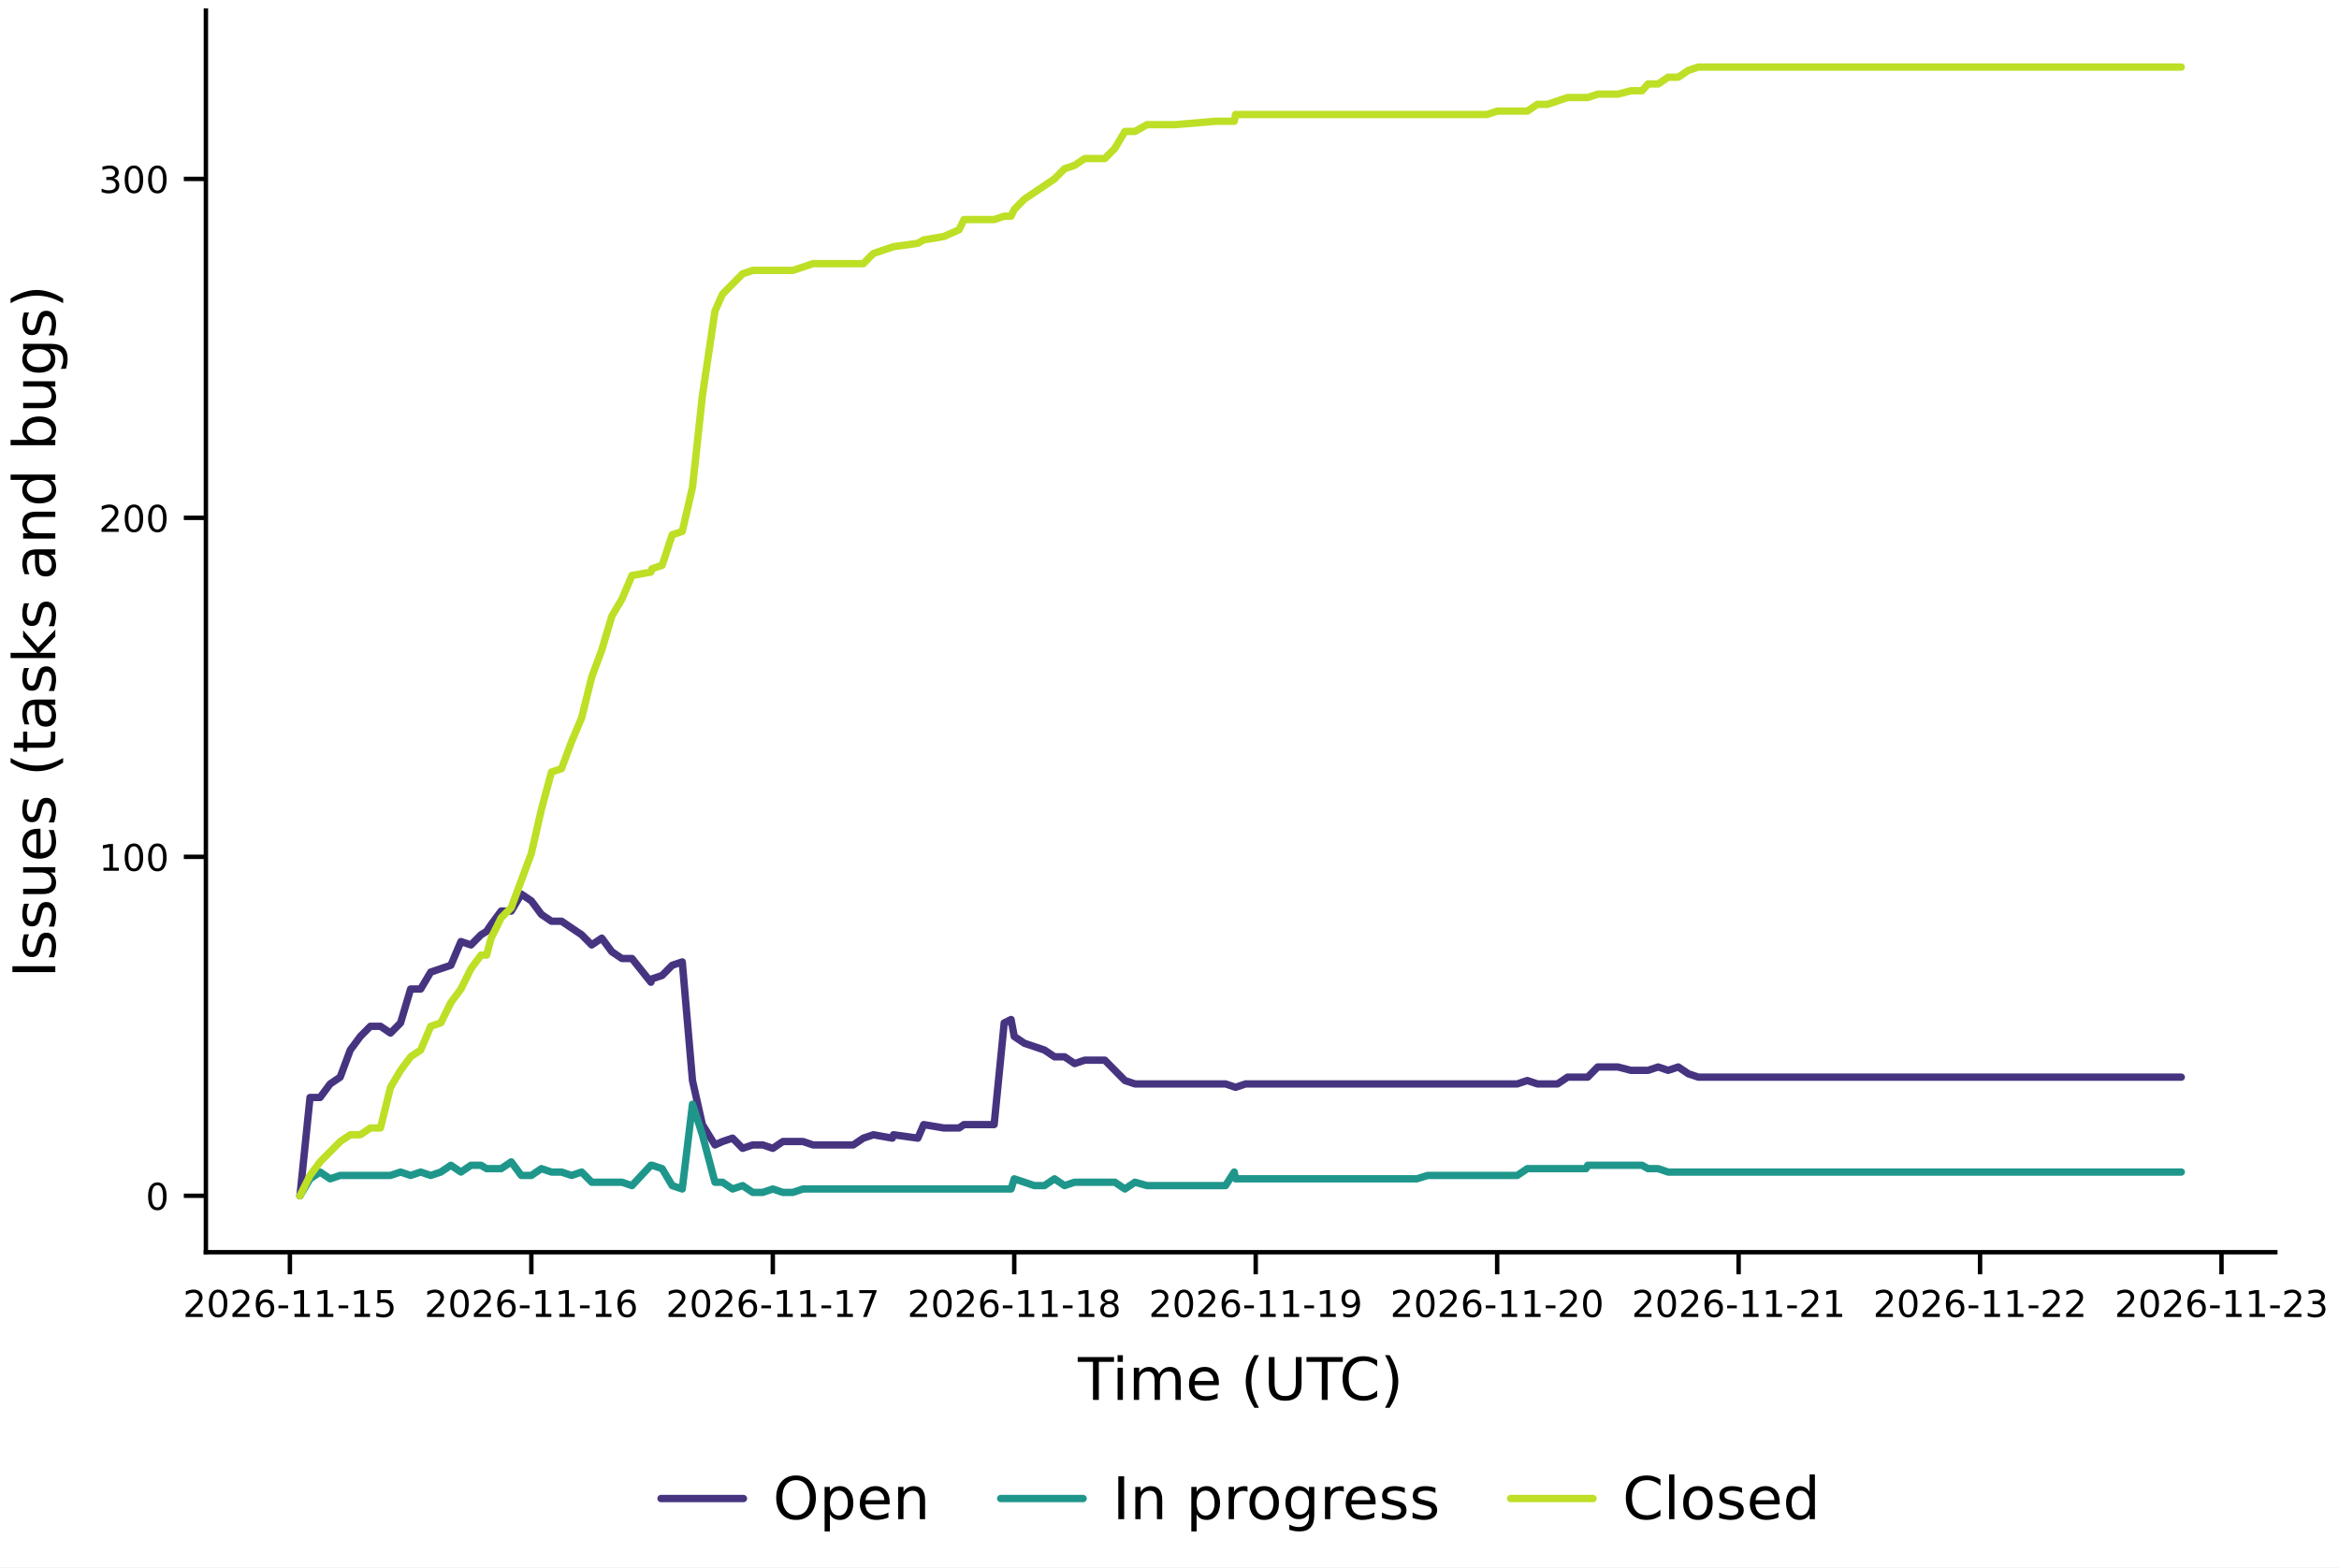
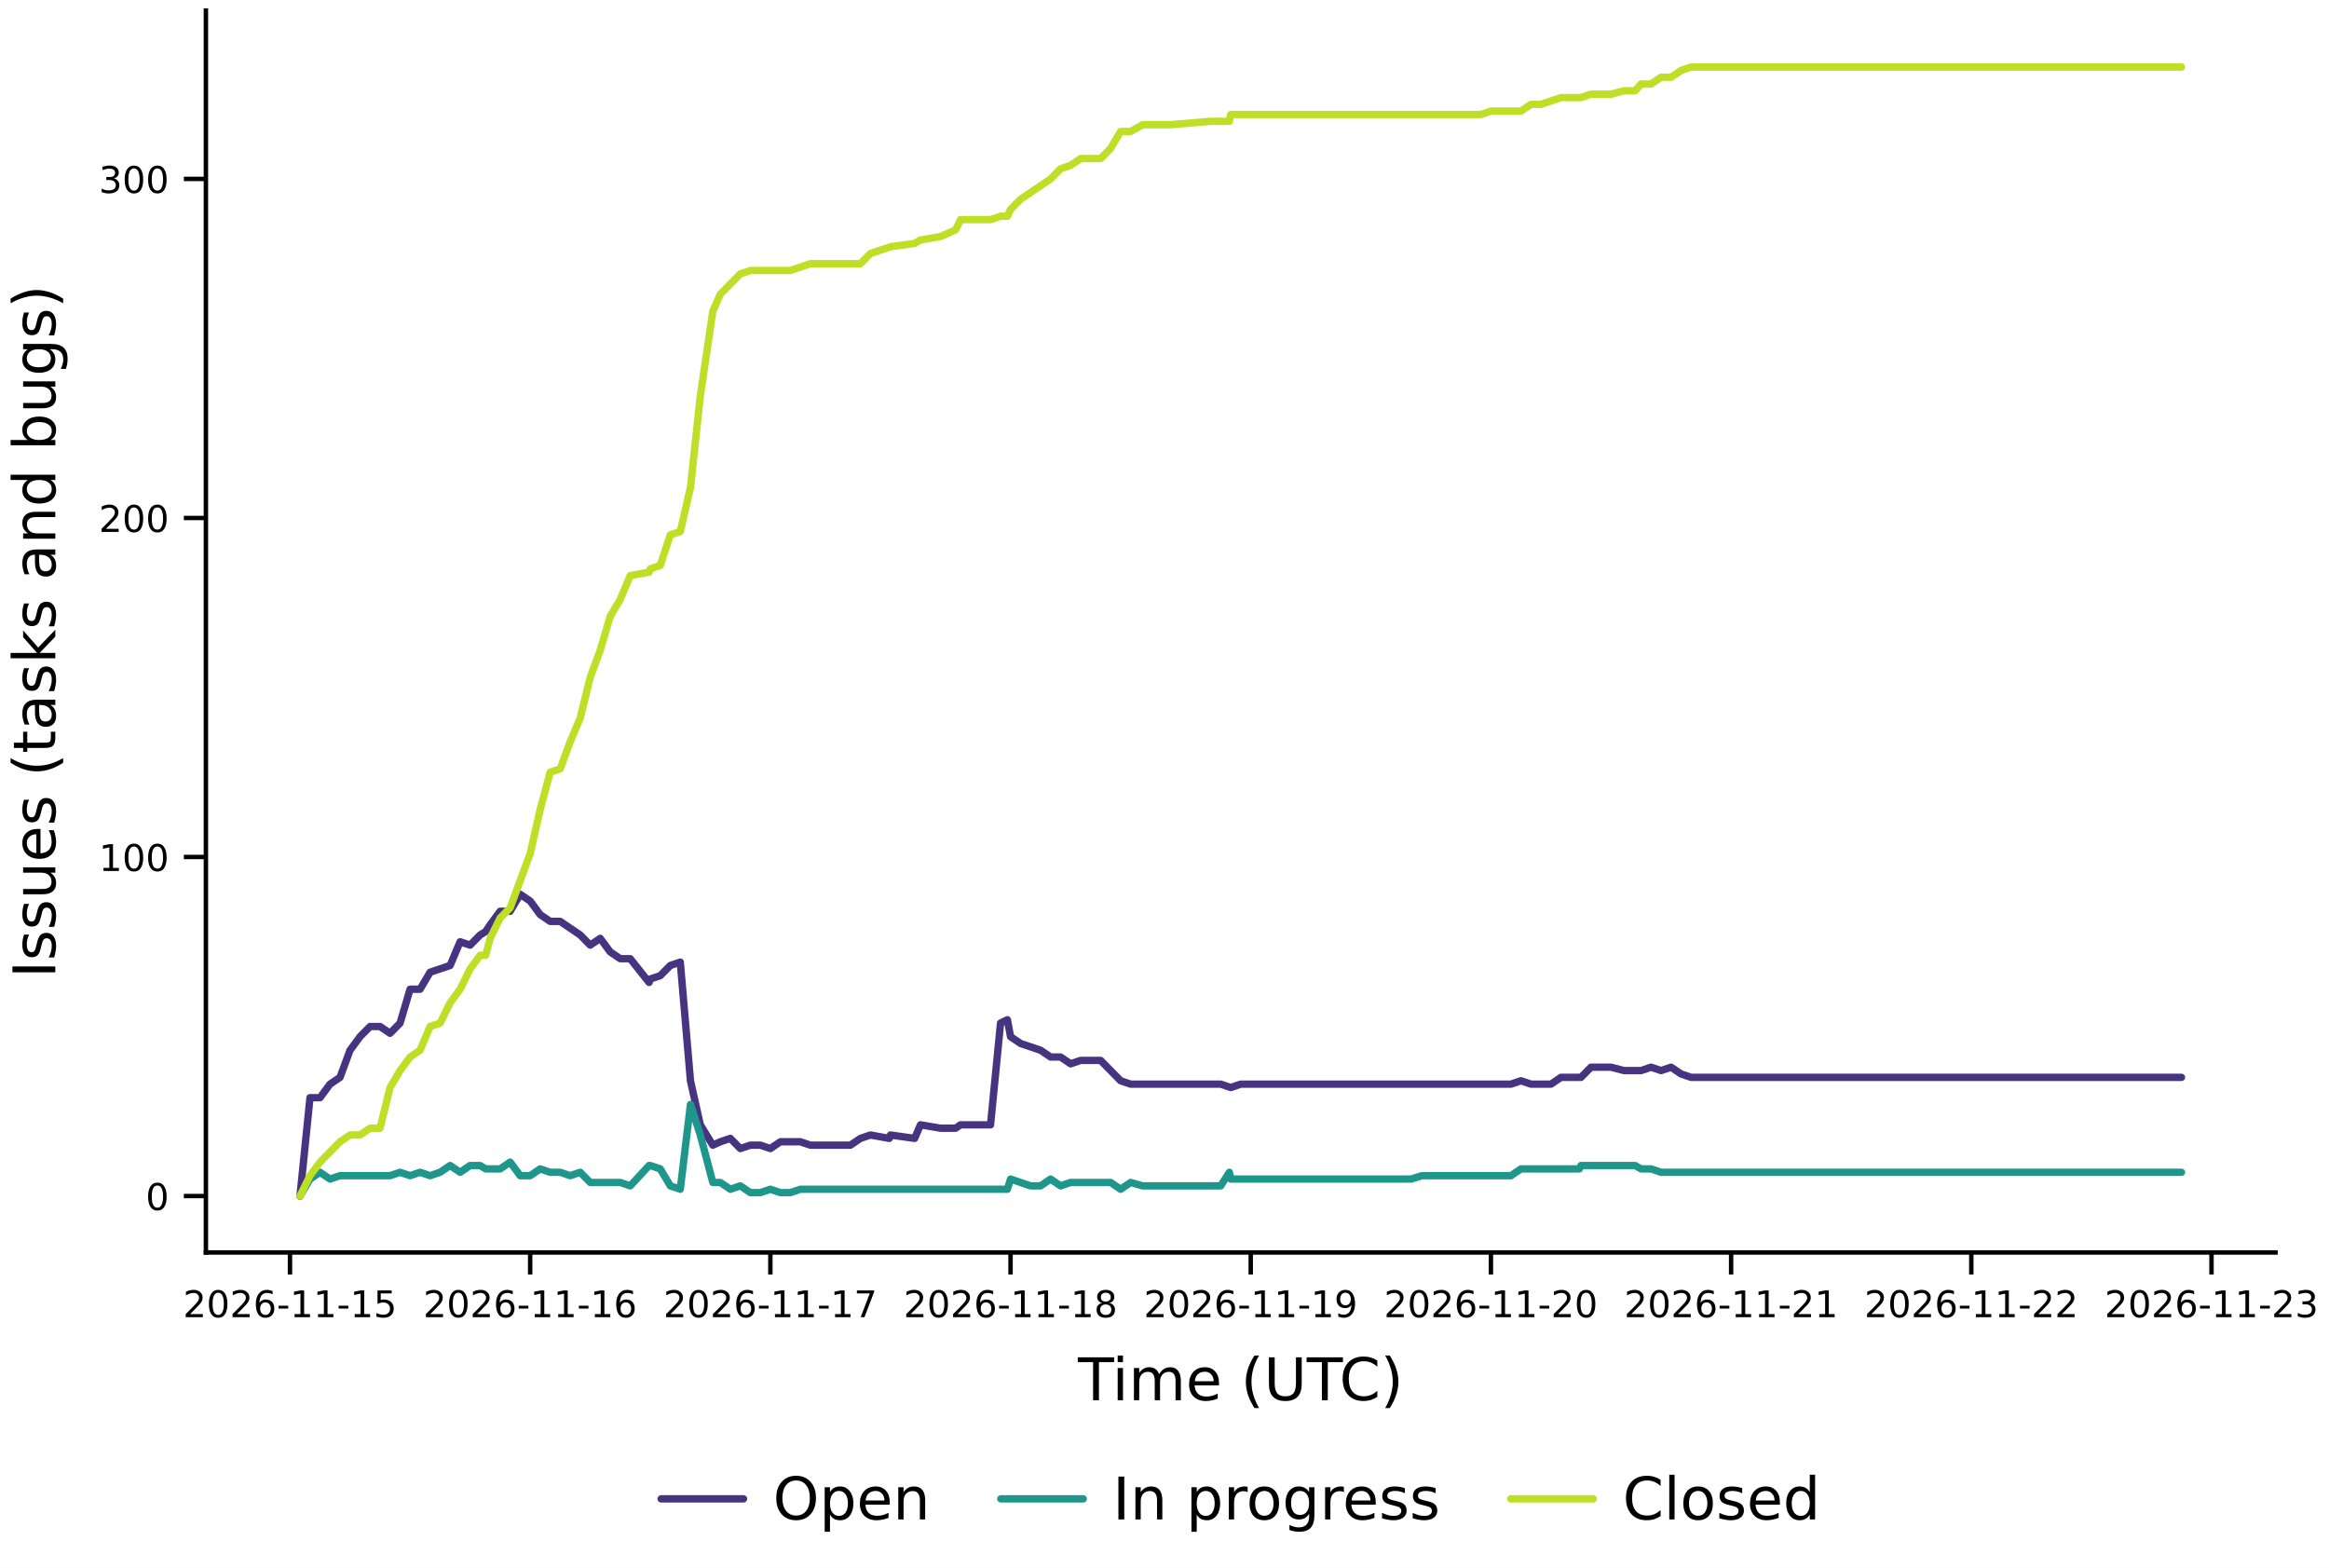
- <svg xmlns="http://www.w3.org/2000/svg" xmlns:xlink="http://www.w3.org/1999/xlink" width="317.909pt" height="213.046pt" viewBox="0 0 317.909 213.046" version="1.1">
+ <svg xmlns="http://www.w3.org/2000/svg" xmlns:xlink="http://www.w3.org/1999/xlink" width="316.52pt" height="213.046pt" viewBox="0 0 316.52 213.046" version="1.1">
  <defs>
    <style type="text/css">*{stroke-linejoin: round; stroke-linecap: butt}</style>
  </defs>
  <g id="figure_1">
    <g id="patch_1">
-       <path d="M 0 213.046  L 317.909 213.046  L 317.909 0  L 0 0  z " style="fill: #ffffff" />
+       <path d="M 0 213.046  L 316.52 213.046  L 316.52 0  L 0 0  z " style="fill: #ffffff" />
    </g>
    <g id="axes_1">
      <g id="patch_2">
        <path d="M 27.984 170.203  L 309.256 170.203  L 309.256 1.44  L 27.984 1.44  z " style="fill: #ffffff" />
      </g>
      <g id="matplotlib.axis_1">
        <g id="xtick_1">
          <g id="line2d_1">
            <defs>
-               <path id="m80d888da81" d="M 0 0  L 0 3  " style="stroke: #000000; stroke-width: 0.6" />
+               <path id="mcce5bab33a" d="M 0 0  L 0 3  " style="stroke: #000000; stroke-width: 0.6" />
            </defs>
            <g>
-               <use xlink:href="#m80d888da81" x="39.402" y="170.203" style="stroke: #000000; stroke-width: 0.6" />
+               <use xlink:href="#mcce5bab33a" x="39.409" y="170.203" style="stroke: #000000; stroke-width: 0.6" />
            </g>
          </g>
          <g id="text_1">
-             <text style="font-size: 5px; font-family: 'DejaVu Sans', sans-serif; text-anchor: middle" x="39.402" y="179.002" transform="rotate(-0 39.40205 179.0017)">2026-11-15</text>
+             <text style="font-size: 5px; font-family: 'DejaVu Sans', sans-serif; text-anchor: middle" x="39.409" y="179.002" transform="rotate(-0 39.40933 179.0017)">2026-11-15</text>
          </g>
        </g>
        <g id="xtick_2">
          <g id="line2d_2">
            <g>
-               <use xlink:href="#m80d888da81" x="72.219" y="170.203" style="stroke: #000000; stroke-width: 0.6" />
+               <use xlink:href="#mcce5bab33a" x="72.052" y="170.203" style="stroke: #000000; stroke-width: 0.6" />
            </g>
          </g>
          <g id="text_2">
-             <text style="font-size: 5px; font-family: 'DejaVu Sans', sans-serif; text-anchor: middle" x="72.219" y="179.002" transform="rotate(-0 72.21934 179.0017)">2026-11-16</text>
+             <text style="font-size: 5px; font-family: 'DejaVu Sans', sans-serif; text-anchor: middle" x="72.052" y="179.002" transform="rotate(-0 72.05205 179.0017)">2026-11-16</text>
          </g>
        </g>
        <g id="xtick_3">
          <g id="line2d_3">
            <g>
-               <use xlink:href="#m80d888da81" x="105.037" y="170.203" style="stroke: #000000; stroke-width: 0.6" />
+               <use xlink:href="#mcce5bab33a" x="104.695" y="170.203" style="stroke: #000000; stroke-width: 0.6" />
            </g>
          </g>
          <g id="text_3">
-             <text style="font-size: 5px; font-family: 'DejaVu Sans', sans-serif; text-anchor: middle" x="105.037" y="179.002" transform="rotate(-0 105.0366 179.0017)">2026-11-17</text>
+             <text style="font-size: 5px; font-family: 'DejaVu Sans', sans-serif; text-anchor: middle" x="104.695" y="179.002" transform="rotate(-0 104.6948 179.0017)">2026-11-17</text>
          </g>
        </g>
        <g id="xtick_4">
          <g id="line2d_4">
            <g>
-               <use xlink:href="#m80d888da81" x="137.854" y="170.203" style="stroke: #000000; stroke-width: 0.6" />
+               <use xlink:href="#mcce5bab33a" x="137.337" y="170.203" style="stroke: #000000; stroke-width: 0.6" />
            </g>
          </g>
          <g id="text_4">
-             <text style="font-size: 5px; font-family: 'DejaVu Sans', sans-serif; text-anchor: middle" x="137.854" y="179.002" transform="rotate(-0 137.8539 179.0017)">2026-11-18</text>
+             <text style="font-size: 5px; font-family: 'DejaVu Sans', sans-serif; text-anchor: middle" x="137.337" y="179.002" transform="rotate(-0 137.3375 179.0017)">2026-11-18</text>
          </g>
        </g>
        <g id="xtick_5">
          <g id="line2d_5">
            <g>
-               <use xlink:href="#m80d888da81" x="170.671" y="170.203" style="stroke: #000000; stroke-width: 0.6" />
+               <use xlink:href="#mcce5bab33a" x="169.98" y="170.203" style="stroke: #000000; stroke-width: 0.6" />
            </g>
          </g>
          <g id="text_5">
-             <text style="font-size: 5px; font-family: 'DejaVu Sans', sans-serif; text-anchor: middle" x="170.671" y="179.002" transform="rotate(-0 170.6712 179.0017)">2026-11-19</text>
+             <text style="font-size: 5px; font-family: 'DejaVu Sans', sans-serif; text-anchor: middle" x="169.98" y="179.002" transform="rotate(-0 169.9802 179.0017)">2026-11-19</text>
          </g>
        </g>
        <g id="xtick_6">
          <g id="line2d_6">
            <g>
-               <use xlink:href="#m80d888da81" x="203.488" y="170.203" style="stroke: #000000; stroke-width: 0.6" />
+               <use xlink:href="#mcce5bab33a" x="202.623" y="170.203" style="stroke: #000000; stroke-width: 0.6" />
            </g>
          </g>
          <g id="text_6">
-             <text style="font-size: 5px; font-family: 'DejaVu Sans', sans-serif; text-anchor: middle" x="203.488" y="179.002" transform="rotate(-0 203.4885 179.0017)">2026-11-20</text>
+             <text style="font-size: 5px; font-family: 'DejaVu Sans', sans-serif; text-anchor: middle" x="202.623" y="179.002" transform="rotate(-0 202.6229 179.0017)">2026-11-20</text>
          </g>
        </g>
        <g id="xtick_7">
          <g id="line2d_7">
            <g>
-               <use xlink:href="#m80d888da81" x="236.306" y="170.203" style="stroke: #000000; stroke-width: 0.6" />
+               <use xlink:href="#mcce5bab33a" x="235.266" y="170.203" style="stroke: #000000; stroke-width: 0.6" />
            </g>
          </g>
          <g id="text_7">
-             <text style="font-size: 5px; font-family: 'DejaVu Sans', sans-serif; text-anchor: middle" x="236.306" y="179.002" transform="rotate(-0 236.3057 179.0017)">2026-11-21</text>
+             <text style="font-size: 5px; font-family: 'DejaVu Sans', sans-serif; text-anchor: middle" x="235.266" y="179.002" transform="rotate(-0 235.2657 179.0017)">2026-11-21</text>
          </g>
        </g>
        <g id="xtick_8">
          <g id="line2d_8">
            <g>
-               <use xlink:href="#m80d888da81" x="269.123" y="170.203" style="stroke: #000000; stroke-width: 0.6" />
+               <use xlink:href="#mcce5bab33a" x="267.908" y="170.203" style="stroke: #000000; stroke-width: 0.6" />
            </g>
          </g>
          <g id="text_8">
-             <text style="font-size: 5px; font-family: 'DejaVu Sans', sans-serif; text-anchor: middle" x="269.123" y="179.002" transform="rotate(-0 269.123 179.0017)">2026-11-22</text>
+             <text style="font-size: 5px; font-family: 'DejaVu Sans', sans-serif; text-anchor: middle" x="267.908" y="179.002" transform="rotate(-0 267.9084 179.0017)">2026-11-22</text>
          </g>
        </g>
        <g id="xtick_9">
          <g id="line2d_9">
            <g>
-               <use xlink:href="#m80d888da81" x="301.94" y="170.203" style="stroke: #000000; stroke-width: 0.6" />
+               <use xlink:href="#mcce5bab33a" x="300.551" y="170.203" style="stroke: #000000; stroke-width: 0.6" />
            </g>
          </g>
          <g id="text_9">
-             <text style="font-size: 5px; font-family: 'DejaVu Sans', sans-serif; text-anchor: middle" x="301.94" y="179.002" transform="rotate(-0 301.9403 179.0017)">2026-11-23</text>
+             <text style="font-size: 5px; font-family: 'DejaVu Sans', sans-serif; text-anchor: middle" x="300.551" y="179.002" transform="rotate(-0 300.5511 179.0017)">2026-11-23</text>
          </g>
        </g>
        <g id="text_10">
          <text style="font-size: 8px; font-family: 'DejaVu Sans', sans-serif; text-anchor: middle" x="168.62" y="190.282" transform="rotate(-0 168.6201 190.2816)">Time (UTC)</text>
        </g>
      </g>
      <g id="matplotlib.axis_2">
        <g id="ytick_1">
          <g id="line2d_10">
            <defs>
-               <path id="md51e84c6fa" d="M 0 0  L -3 0  " style="stroke: #000000; stroke-width: 0.6" />
+               <path id="m7599e99169" d="M 0 0  L -3 0  " style="stroke: #000000; stroke-width: 0.6" />
            </defs>
            <g>
-               <use xlink:href="#md51e84c6fa" x="27.984" y="162.532" style="stroke: #000000; stroke-width: 0.6" />
+               <use xlink:href="#m7599e99169" x="27.984" y="162.532" style="stroke: #000000; stroke-width: 0.6" />
            </g>
          </g>
          <g id="text_11">
            <text style="font-size: 5px; font-family: 'DejaVu Sans', sans-serif; text-anchor: end" x="22.984" y="164.431" transform="rotate(-0 22.98438 164.4312)">0</text>
          </g>
        </g>
        <g id="ytick_2">
          <g id="line2d_11">
            <g>
-               <use xlink:href="#md51e84c6fa" x="27.984" y="116.46" style="stroke: #000000; stroke-width: 0.6" />
+               <use xlink:href="#m7599e99169" x="27.984" y="116.46" style="stroke: #000000; stroke-width: 0.6" />
            </g>
          </g>
          <g id="text_12">
            <text style="font-size: 5px; font-family: 'DejaVu Sans', sans-serif; text-anchor: end" x="22.984" y="118.359" transform="rotate(-0 22.98438 118.3589)">100</text>
          </g>
        </g>
        <g id="ytick_3">
          <g id="line2d_12">
            <g>
-               <use xlink:href="#md51e84c6fa" x="27.984" y="70.387" style="stroke: #000000; stroke-width: 0.6" />
+               <use xlink:href="#m7599e99169" x="27.984" y="70.387" style="stroke: #000000; stroke-width: 0.6" />
            </g>
          </g>
          <g id="text_13">
            <text style="font-size: 5px; font-family: 'DejaVu Sans', sans-serif; text-anchor: end" x="22.984" y="72.287" transform="rotate(-0 22.98438 72.28662)">200</text>
          </g>
        </g>
        <g id="ytick_4">
          <g id="line2d_13">
            <g>
-               <use xlink:href="#md51e84c6fa" x="27.984" y="24.315" style="stroke: #000000; stroke-width: 0.6" />
+               <use xlink:href="#m7599e99169" x="27.984" y="24.315" style="stroke: #000000; stroke-width: 0.6" />
            </g>
          </g>
          <g id="text_14">
            <text style="font-size: 5px; font-family: 'DejaVu Sans', sans-serif; text-anchor: end" x="22.984" y="26.214" transform="rotate(-0 22.98438 26.21431)">300</text>
          </g>
        </g>
        <g id="text_15">
          <text style="font-size: 8px; font-family: 'DejaVu Sans', sans-serif; text-anchor: middle" x="7.519" y="85.821" transform="rotate(-90 7.51875 85.82143)">Issues (tasks and bugs)</text>
        </g>
      </g>
      <g id="line2d_14">
-         <path d="M 40.769 162.532  L 42.137 149.171  L 43.504 149.171  L 44.872 147.328  L 46.239 146.407  L 47.606 142.721  L 48.974 140.878  L 50.341 139.496  L 51.709 139.496  L 53.076 140.417  L 54.443 139.035  L 55.811 134.428  L 57.178 134.428  L 58.545 132.124  L 61.28 131.203  L 62.648 127.978  L 64.015 128.438  L 65.382 127.056  L 66.134 126.595  L 66.75 125.674  L 68.117 123.831  L 69.485 123.831  L 70.852 121.527  L 72.219 122.449  L 73.587 124.292  L 74.954 125.213  L 76.321 125.213  L 79.056 127.056  L 80.424 128.438  L 81.791 127.517  L 83.158 129.36  L 84.526 130.281  L 85.893 130.281  L 88.468 133.506  L 88.628 133.046  L 89.995 132.585  L 91.363 131.203  L 92.73 130.742  L 94.12 146.867  L 95.465 152.857  L 97.174 155.621  L 98.2 155.16  L 99.567 154.7  L 100.934 156.082  L 102.302 155.621  L 103.669 155.621  L 105.037 156.082  L 106.404 155.16  L 109.139 155.16  L 110.506 155.621  L 115.976 155.621  L 117.343 154.7  L 118.71 154.239  L 121.286 154.7  L 121.445 154.239  L 124.75 154.7  L 125.547 152.857  L 128.282 153.317  L 130.356 153.317  L 131.017 152.857  L 135.119 152.857  L 136.487 139.035  L 137.421 138.574  L 137.854 140.878  L 139.221 141.799  L 141.956 142.721  L 143.323 143.642  L 144.691 143.642  L 146.058 144.564  L 147.426 144.103  L 150.16 144.103  L 152.895 146.867  L 154.263 147.328  L 166.569 147.328  L 167.936 147.789  L 169.304 147.328  L 206.223 147.328  L 207.591 146.867  L 208.958 147.328  L 211.693 147.328  L 213.06 146.407  L 215.795 146.407  L 217.162 145.024  L 219.897 145.024  L 221.675 145.485  L 223.999 145.485  L 225.367 145.024  L 226.734 145.485  L 228.101 145.024  L 229.469 145.946  L 230.836 146.407  L 296.471 146.407  L 296.471 146.407  " clip-path="url(#p6fbc049646)" style="fill: none; stroke: #463480; stroke-linecap: round" />
+         <path d="M 40.769 162.532  L 42.13 149.171  L 43.49 149.171  L 44.85 147.328  L 46.21 146.407  L 47.57 142.721  L 48.93 140.878  L 50.29 139.496  L 51.65 139.496  L 53.01 140.417  L 54.371 139.035  L 55.731 134.428  L 57.091 134.428  L 58.451 132.124  L 61.171 131.203  L 62.531 127.978  L 63.891 128.438  L 65.251 127.056  L 66 126.595  L 66.612 125.674  L 67.972 123.831  L 69.332 123.831  L 70.692 121.527  L 72.052 122.449  L 73.412 124.292  L 74.772 125.213  L 76.132 125.213  L 78.853 127.056  L 80.213 128.438  L 81.573 127.517  L 82.933 129.36  L 84.293 130.281  L 85.653 130.281  L 88.215 133.506  L 88.373 133.046  L 89.734 132.585  L 91.094 131.203  L 92.454 130.742  L 93.837 146.867  L 95.174 152.857  L 96.874 155.621  L 97.894 155.16  L 99.254 154.7  L 100.614 156.082  L 101.975 155.621  L 103.335 155.621  L 104.695 156.082  L 106.055 155.16  L 108.775 155.16  L 110.135 155.621  L 115.576 155.621  L 116.936 154.7  L 118.296 154.239  L 120.857 154.7  L 121.016 154.239  L 124.303 154.7  L 125.096 152.857  L 127.817 153.317  L 129.88 153.317  L 130.537 152.857  L 134.617 152.857  L 135.977 139.035  L 136.907 138.574  L 137.337 140.878  L 138.698 141.799  L 141.418 142.721  L 142.778 143.642  L 144.138 143.642  L 145.498 144.564  L 146.858 144.103  L 149.579 144.103  L 152.299 146.867  L 153.659 147.328  L 165.9 147.328  L 167.26 147.789  L 168.62 147.328  L 205.343 147.328  L 206.703 146.867  L 208.063 147.328  L 210.784 147.328  L 212.144 146.407  L 214.864 146.407  L 216.224 145.024  L 218.944 145.024  L 220.712 145.485  L 223.025 145.485  L 224.385 145.024  L 225.745 145.485  L 227.105 145.024  L 228.465 145.946  L 229.825 146.407  L 296.471 146.407  L 296.471 146.407  " clip-path="url(#p6ebf5c115c)" style="fill: none; stroke: #463480; stroke-linecap: round" />
      </g>
      <g id="line2d_15">
-         <path d="M 40.769 162.532  L 42.137 160.228  L 43.504 159.307  L 44.872 160.228  L 46.239 159.767  L 53.076 159.767  L 54.443 159.307  L 55.811 159.767  L 57.178 159.307  L 58.545 159.767  L 59.913 159.307  L 61.28 158.385  L 62.648 159.307  L 64.015 158.385  L 65.382 158.385  L 66.134 158.846  L 68.117 158.846  L 69.485 157.925  L 70.852 159.767  L 72.219 159.767  L 73.587 158.846  L 74.954 159.307  L 76.321 159.307  L 77.689 159.767  L 79.056 159.307  L 80.424 160.689  L 84.526 160.689  L 85.893 161.15  L 88.468 158.385  L 88.628 158.385  L 89.995 158.846  L 91.363 161.15  L 92.73 161.61  L 94.12 150.092  L 95.465 154.239  L 97.174 160.689  L 98.2 160.689  L 99.567 161.61  L 100.934 161.15  L 102.302 162.071  L 103.669 162.071  L 105.037 161.61  L 106.404 162.071  L 107.771 162.071  L 109.139 161.61  L 137.421 161.61  L 137.854 160.228  L 140.589 161.15  L 141.956 161.15  L 143.323 160.228  L 144.691 161.15  L 146.058 160.689  L 151.528 160.689  L 152.895 161.61  L 154.263 160.689  L 155.903 161.15  L 166.569 161.15  L 167.754 159.307  L 167.936 160.228  L 192.572 160.228  L 194.053 159.767  L 206.223 159.767  L 207.591 158.846  L 215.567 158.846  L 215.795 158.385  L 223.179 158.385  L 223.999 158.846  L 225.367 158.846  L 226.734 159.307  L 296.471 159.307  L 296.471 159.307  " clip-path="url(#p6fbc049646)" style="fill: none; stroke: #1f968b; stroke-linecap: round" />
+         <path d="M 40.769 162.532  L 42.13 160.228  L 43.49 159.307  L 44.85 160.228  L 46.21 159.767  L 53.01 159.767  L 54.371 159.307  L 55.731 159.767  L 57.091 159.307  L 58.451 159.767  L 59.811 159.307  L 61.171 158.385  L 62.531 159.307  L 63.891 158.385  L 65.251 158.385  L 66 158.846  L 67.972 158.846  L 69.332 157.925  L 70.692 159.767  L 72.052 159.767  L 73.412 158.846  L 74.772 159.307  L 76.132 159.307  L 77.493 159.767  L 78.853 159.307  L 80.213 160.689  L 84.293 160.689  L 85.653 161.15  L 88.215 158.385  L 88.373 158.385  L 89.734 158.846  L 91.094 161.15  L 92.454 161.61  L 93.837 150.092  L 95.174 154.239  L 96.874 160.689  L 97.894 160.689  L 99.254 161.61  L 100.614 161.15  L 101.975 162.071  L 103.335 162.071  L 104.695 161.61  L 106.055 162.071  L 107.415 162.071  L 108.775 161.61  L 136.907 161.61  L 137.337 160.228  L 140.058 161.15  L 141.418 161.15  L 142.778 160.228  L 144.138 161.15  L 145.498 160.689  L 150.939 160.689  L 152.299 161.61  L 153.659 160.689  L 155.291 161.15  L 165.9 161.15  L 167.079 159.307  L 167.26 160.228  L 191.765 160.228  L 193.238 159.767  L 205.343 159.767  L 206.703 158.846  L 214.637 158.846  L 214.864 158.385  L 222.209 158.385  L 223.025 158.846  L 224.385 158.846  L 225.745 159.307  L 296.471 159.307  L 296.471 159.307  " clip-path="url(#p6ebf5c115c)" style="fill: none; stroke: #1f968b; stroke-linecap: round" />
      </g>
      <g id="line2d_16">
-         <path d="M 40.769 162.532  L 42.137 159.767  L 43.504 157.925  L 46.239 155.16  L 47.606 154.239  L 48.974 154.239  L 50.341 153.317  L 51.709 153.317  L 53.076 147.789  L 54.443 145.485  L 55.811 143.642  L 57.178 142.721  L 58.545 139.496  L 59.913 139.035  L 61.28 136.271  L 62.648 134.428  L 64.015 131.663  L 65.382 129.82  L 66.134 129.82  L 66.75 127.517  L 68.117 124.753  L 69.485 123.37  L 72.219 115.999  L 73.587 110.009  L 74.954 104.941  L 76.321 104.481  L 77.689 100.795  L 79.056 97.57  L 80.424 92.041  L 81.791 88.355  L 83.158 83.748  L 84.526 81.445  L 85.893 78.22  L 88.468 77.759  L 88.628 77.298  L 89.995 76.837  L 91.363 72.691  L 92.73 72.23  L 94.12 66.241  L 95.465 53.801  L 97.174 42.283  L 98.2 39.979  L 100.934 37.215  L 102.302 36.754  L 107.771 36.754  L 110.506 35.833  L 117.343 35.833  L 118.71 34.451  L 121.445 33.529  L 124.75 33.069  L 125.547 32.608  L 128.282 32.147  L 130.356 31.226  L 131.017 29.844  L 135.119 29.844  L 136.487 29.383  L 137.421 29.383  L 137.854 28.461  L 139.221 27.079  L 143.323 24.315  L 144.691 22.933  L 146.058 22.472  L 147.426 21.551  L 150.16 21.551  L 151.528 20.168  L 152.895 17.865  L 154.263 17.865  L 155.903 16.943  L 159.732 16.943  L 165.202 16.483  L 167.754 16.483  L 167.936 15.561  L 202.121 15.561  L 203.488 15.1  L 207.591 15.1  L 208.958 14.179  L 210.325 14.179  L 213.06 13.258  L 215.795 13.258  L 217.162 12.797  L 219.897 12.797  L 221.675 12.336  L 223.179 12.336  L 223.999 11.415  L 225.367 11.415  L 226.734 10.493  L 228.101 10.493  L 229.469 9.572  L 230.836 9.111  L 296.471 9.111  L 296.471 9.111  " clip-path="url(#p6fbc049646)" style="fill: none; stroke: #bddf26; stroke-linecap: round" />
+         <path d="M 40.769 162.532  L 42.13 159.767  L 43.49 157.925  L 46.21 155.16  L 47.57 154.239  L 48.93 154.239  L 50.29 153.317  L 51.65 153.317  L 53.01 147.789  L 54.371 145.485  L 55.731 143.642  L 57.091 142.721  L 58.451 139.496  L 59.811 139.035  L 61.171 136.271  L 62.531 134.428  L 63.891 131.663  L 65.251 129.82  L 66 129.82  L 66.612 127.517  L 67.972 124.753  L 69.332 123.37  L 72.052 115.999  L 73.412 110.009  L 74.772 104.941  L 76.132 104.481  L 77.493 100.795  L 78.853 97.57  L 80.213 92.041  L 81.573 88.355  L 82.933 83.748  L 84.293 81.445  L 85.653 78.22  L 88.215 77.759  L 88.373 77.298  L 89.734 76.837  L 91.094 72.691  L 92.454 72.23  L 93.837 66.241  L 95.174 53.801  L 96.874 42.283  L 97.894 39.979  L 100.614 37.215  L 101.975 36.754  L 107.415 36.754  L 110.135 35.833  L 116.936 35.833  L 118.296 34.451  L 121.016 33.529  L 124.303 33.069  L 125.096 32.608  L 127.817 32.147  L 129.88 31.226  L 130.537 29.844  L 134.617 29.844  L 135.977 29.383  L 136.907 29.383  L 137.337 28.461  L 138.698 27.079  L 142.778 24.315  L 144.138 22.933  L 145.498 22.472  L 146.858 21.551  L 149.579 21.551  L 150.939 20.168  L 152.299 17.865  L 153.659 17.865  L 155.291 16.943  L 159.099 16.943  L 164.54 16.483  L 167.079 16.483  L 167.26 15.561  L 201.263 15.561  L 202.623 15.1  L 206.703 15.1  L 208.063 14.179  L 209.423 14.179  L 212.144 13.258  L 214.864 13.258  L 216.224 12.797  L 218.944 12.797  L 220.712 12.336  L 222.209 12.336  L 223.025 11.415  L 224.385 11.415  L 225.745 10.493  L 227.105 10.493  L 228.465 9.572  L 229.825 9.111  L 296.471 9.111  L 296.471 9.111  " clip-path="url(#p6ebf5c115c)" style="fill: none; stroke: #bddf26; stroke-linecap: round" />
      </g>
      <g id="patch_3">
        <path d="M 27.984 170.203  L 27.984 1.44  " style="fill: none; stroke: #000000; stroke-width: 0.6; stroke-linejoin: miter; stroke-linecap: square" />
      </g>
      <g id="patch_4">
        <path d="M 27.984 170.203  L 309.256 170.203  " style="fill: none; stroke: #000000; stroke-width: 0.6; stroke-linejoin: miter; stroke-linecap: square" />
      </g>
      <g id="legend_1">
        <g id="line2d_17">
          <path d="M 89.846 203.684  L 95.446 203.684  L 101.046 203.684  " style="fill: none; stroke: #463480; stroke-linecap: round" />
        </g>
        <g id="text_16">
          <text style="font-size: 8px; font-family: 'DejaVu Sans', sans-serif; text-anchor: start" x="105.046" y="206.484" transform="rotate(-0 105.0457 206.4837)">Open</text>
        </g>
        <g id="line2d_18">
          <path d="M 136.014 203.684  L 141.614 203.684  L 147.214 203.684  " style="fill: none; stroke: #1f968b; stroke-linecap: round" />
        </g>
        <g id="text_17">
          <text style="font-size: 8px; font-family: 'DejaVu Sans', sans-serif; text-anchor: start" x="151.214" y="206.484" transform="rotate(-0 151.2145 206.4837)">In progress</text>
        </g>
        <g id="line2d_19">
          <path d="M 205.322 203.684  L 210.922 203.684  L 216.522 203.684  " style="fill: none; stroke: #bddf26; stroke-linecap: round" />
        </g>
        <g id="text_18">
          <text style="font-size: 8px; font-family: 'DejaVu Sans', sans-serif; text-anchor: start" x="220.522" y="206.484" transform="rotate(-0 220.522 206.4837)">Closed</text>
        </g>
      </g>
    </g>
  </g>
  <defs>
-     <clipPath id="p6fbc049646">
+     <clipPath id="p6ebf5c115c">
      <rect x="27.984" y="1.44" width="281.271" height="168.763" />
    </clipPath>
  </defs>
</svg>
